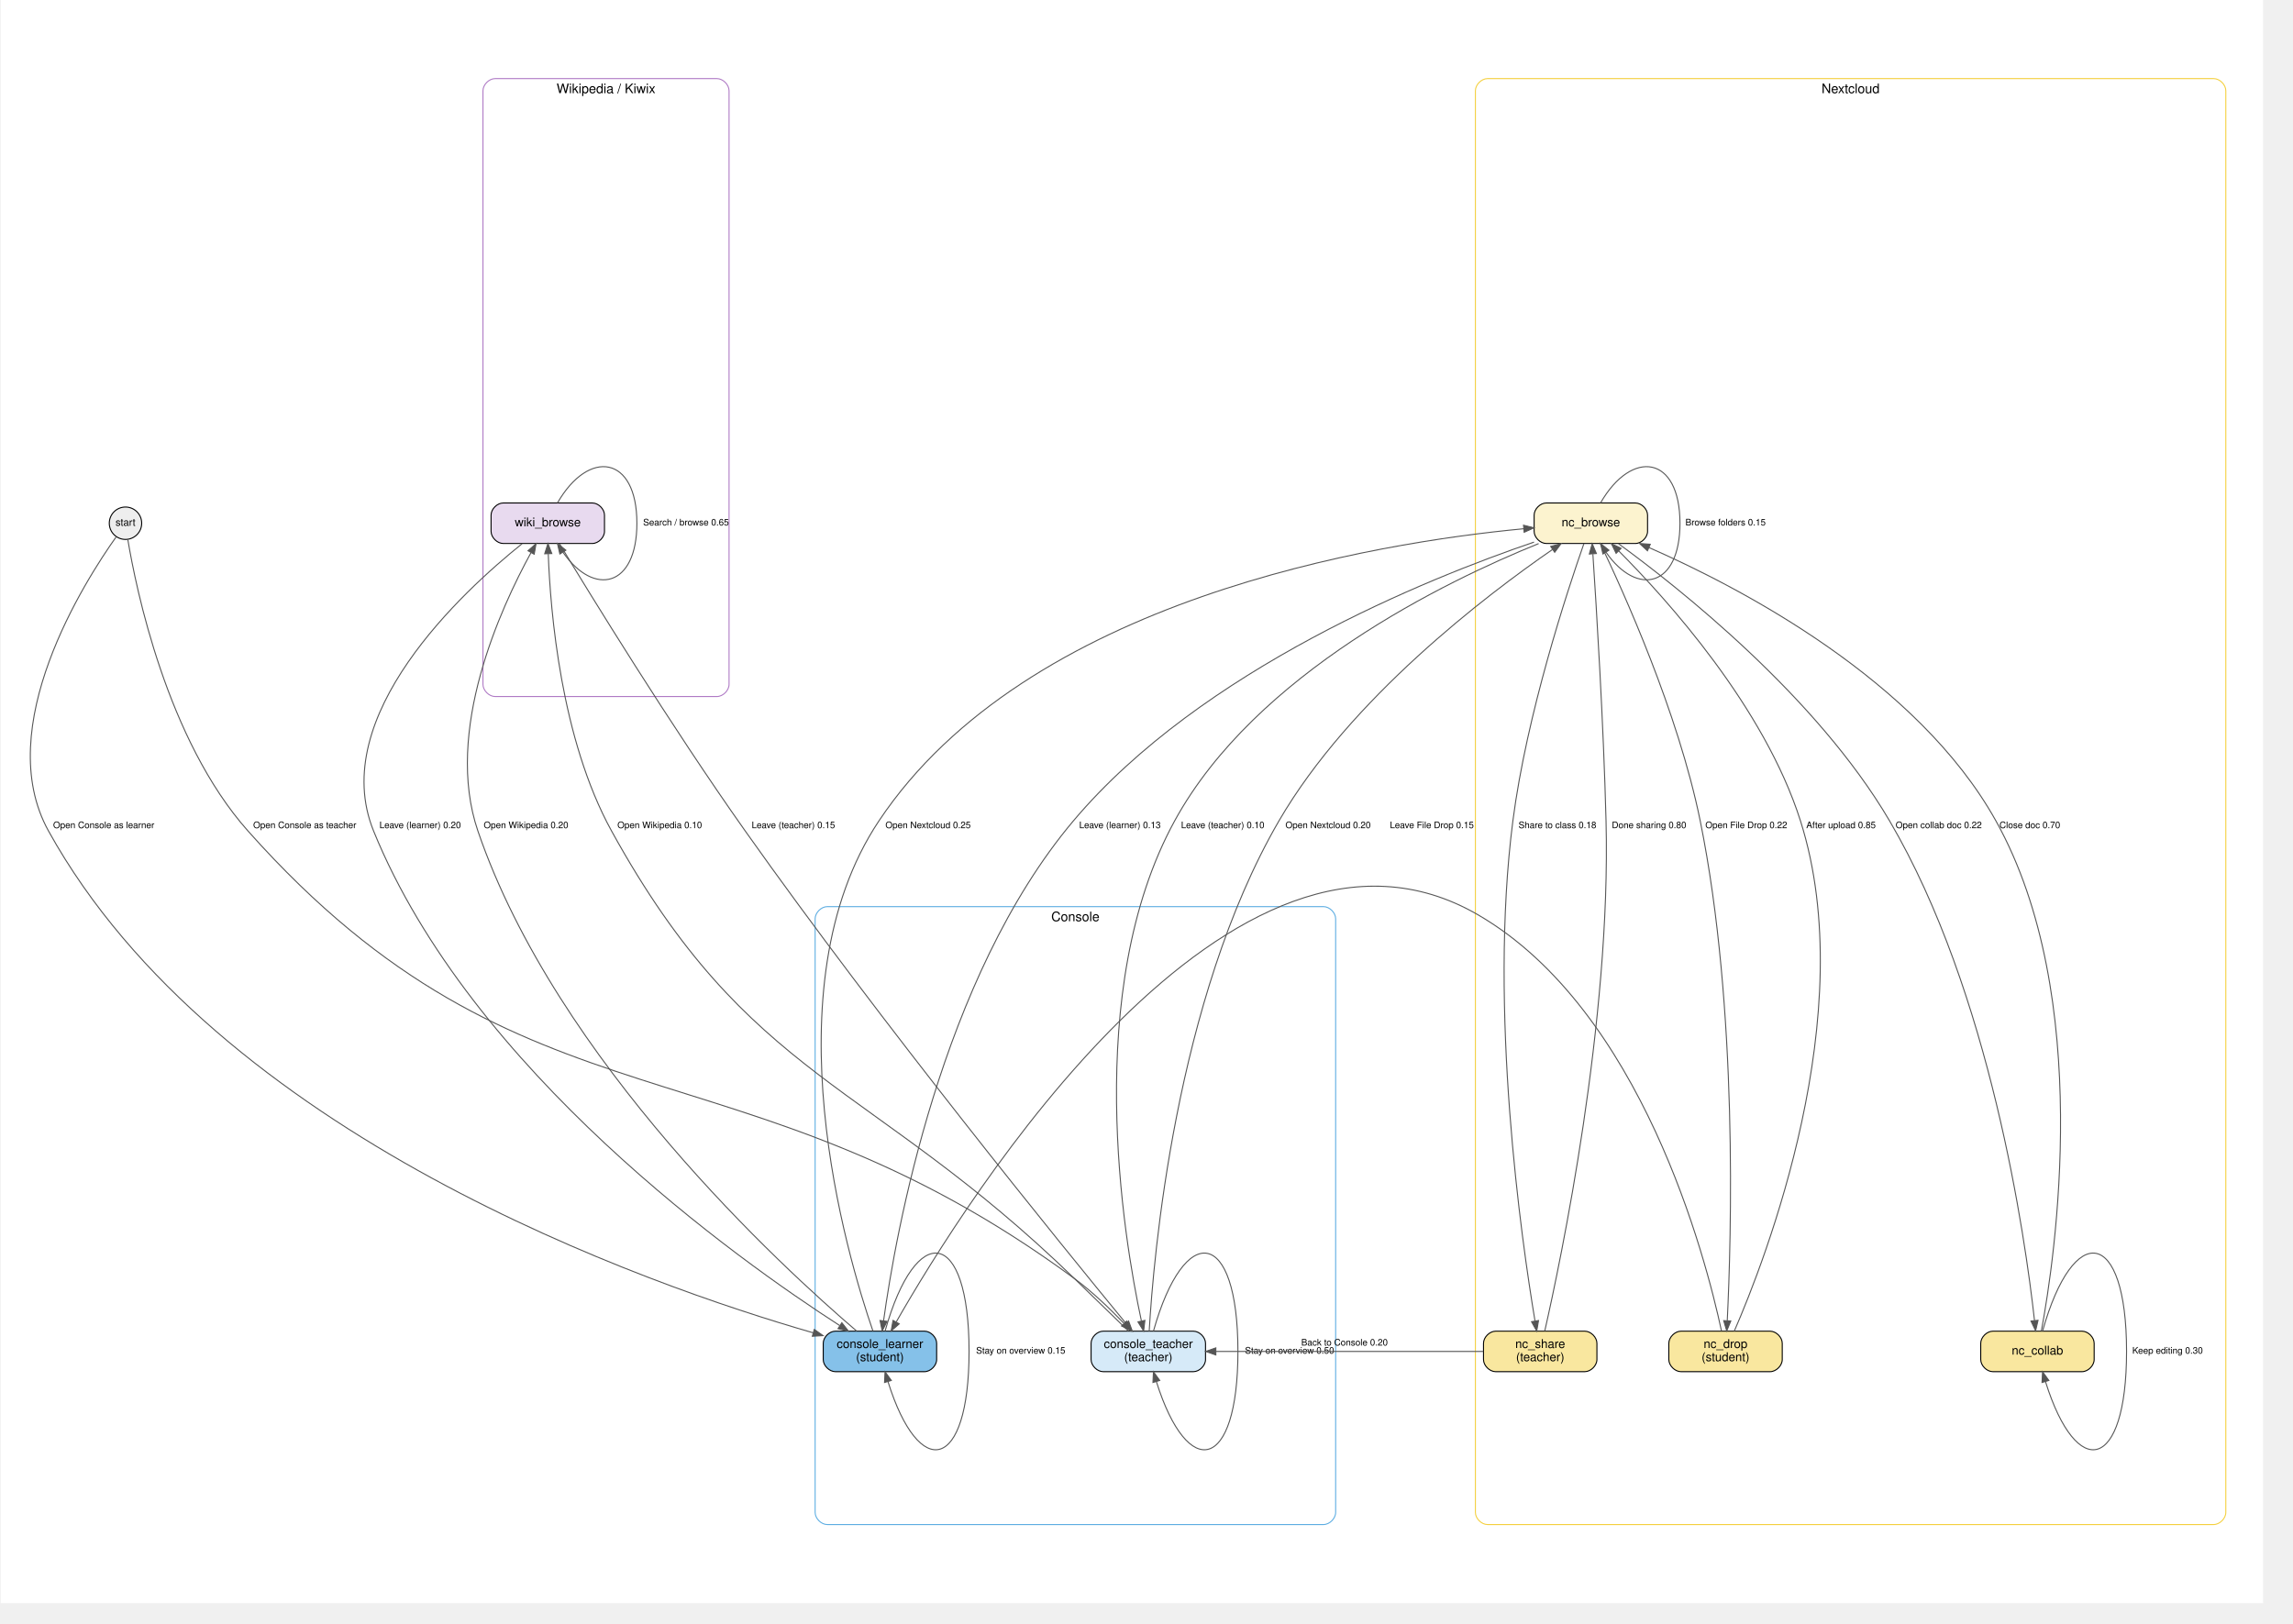
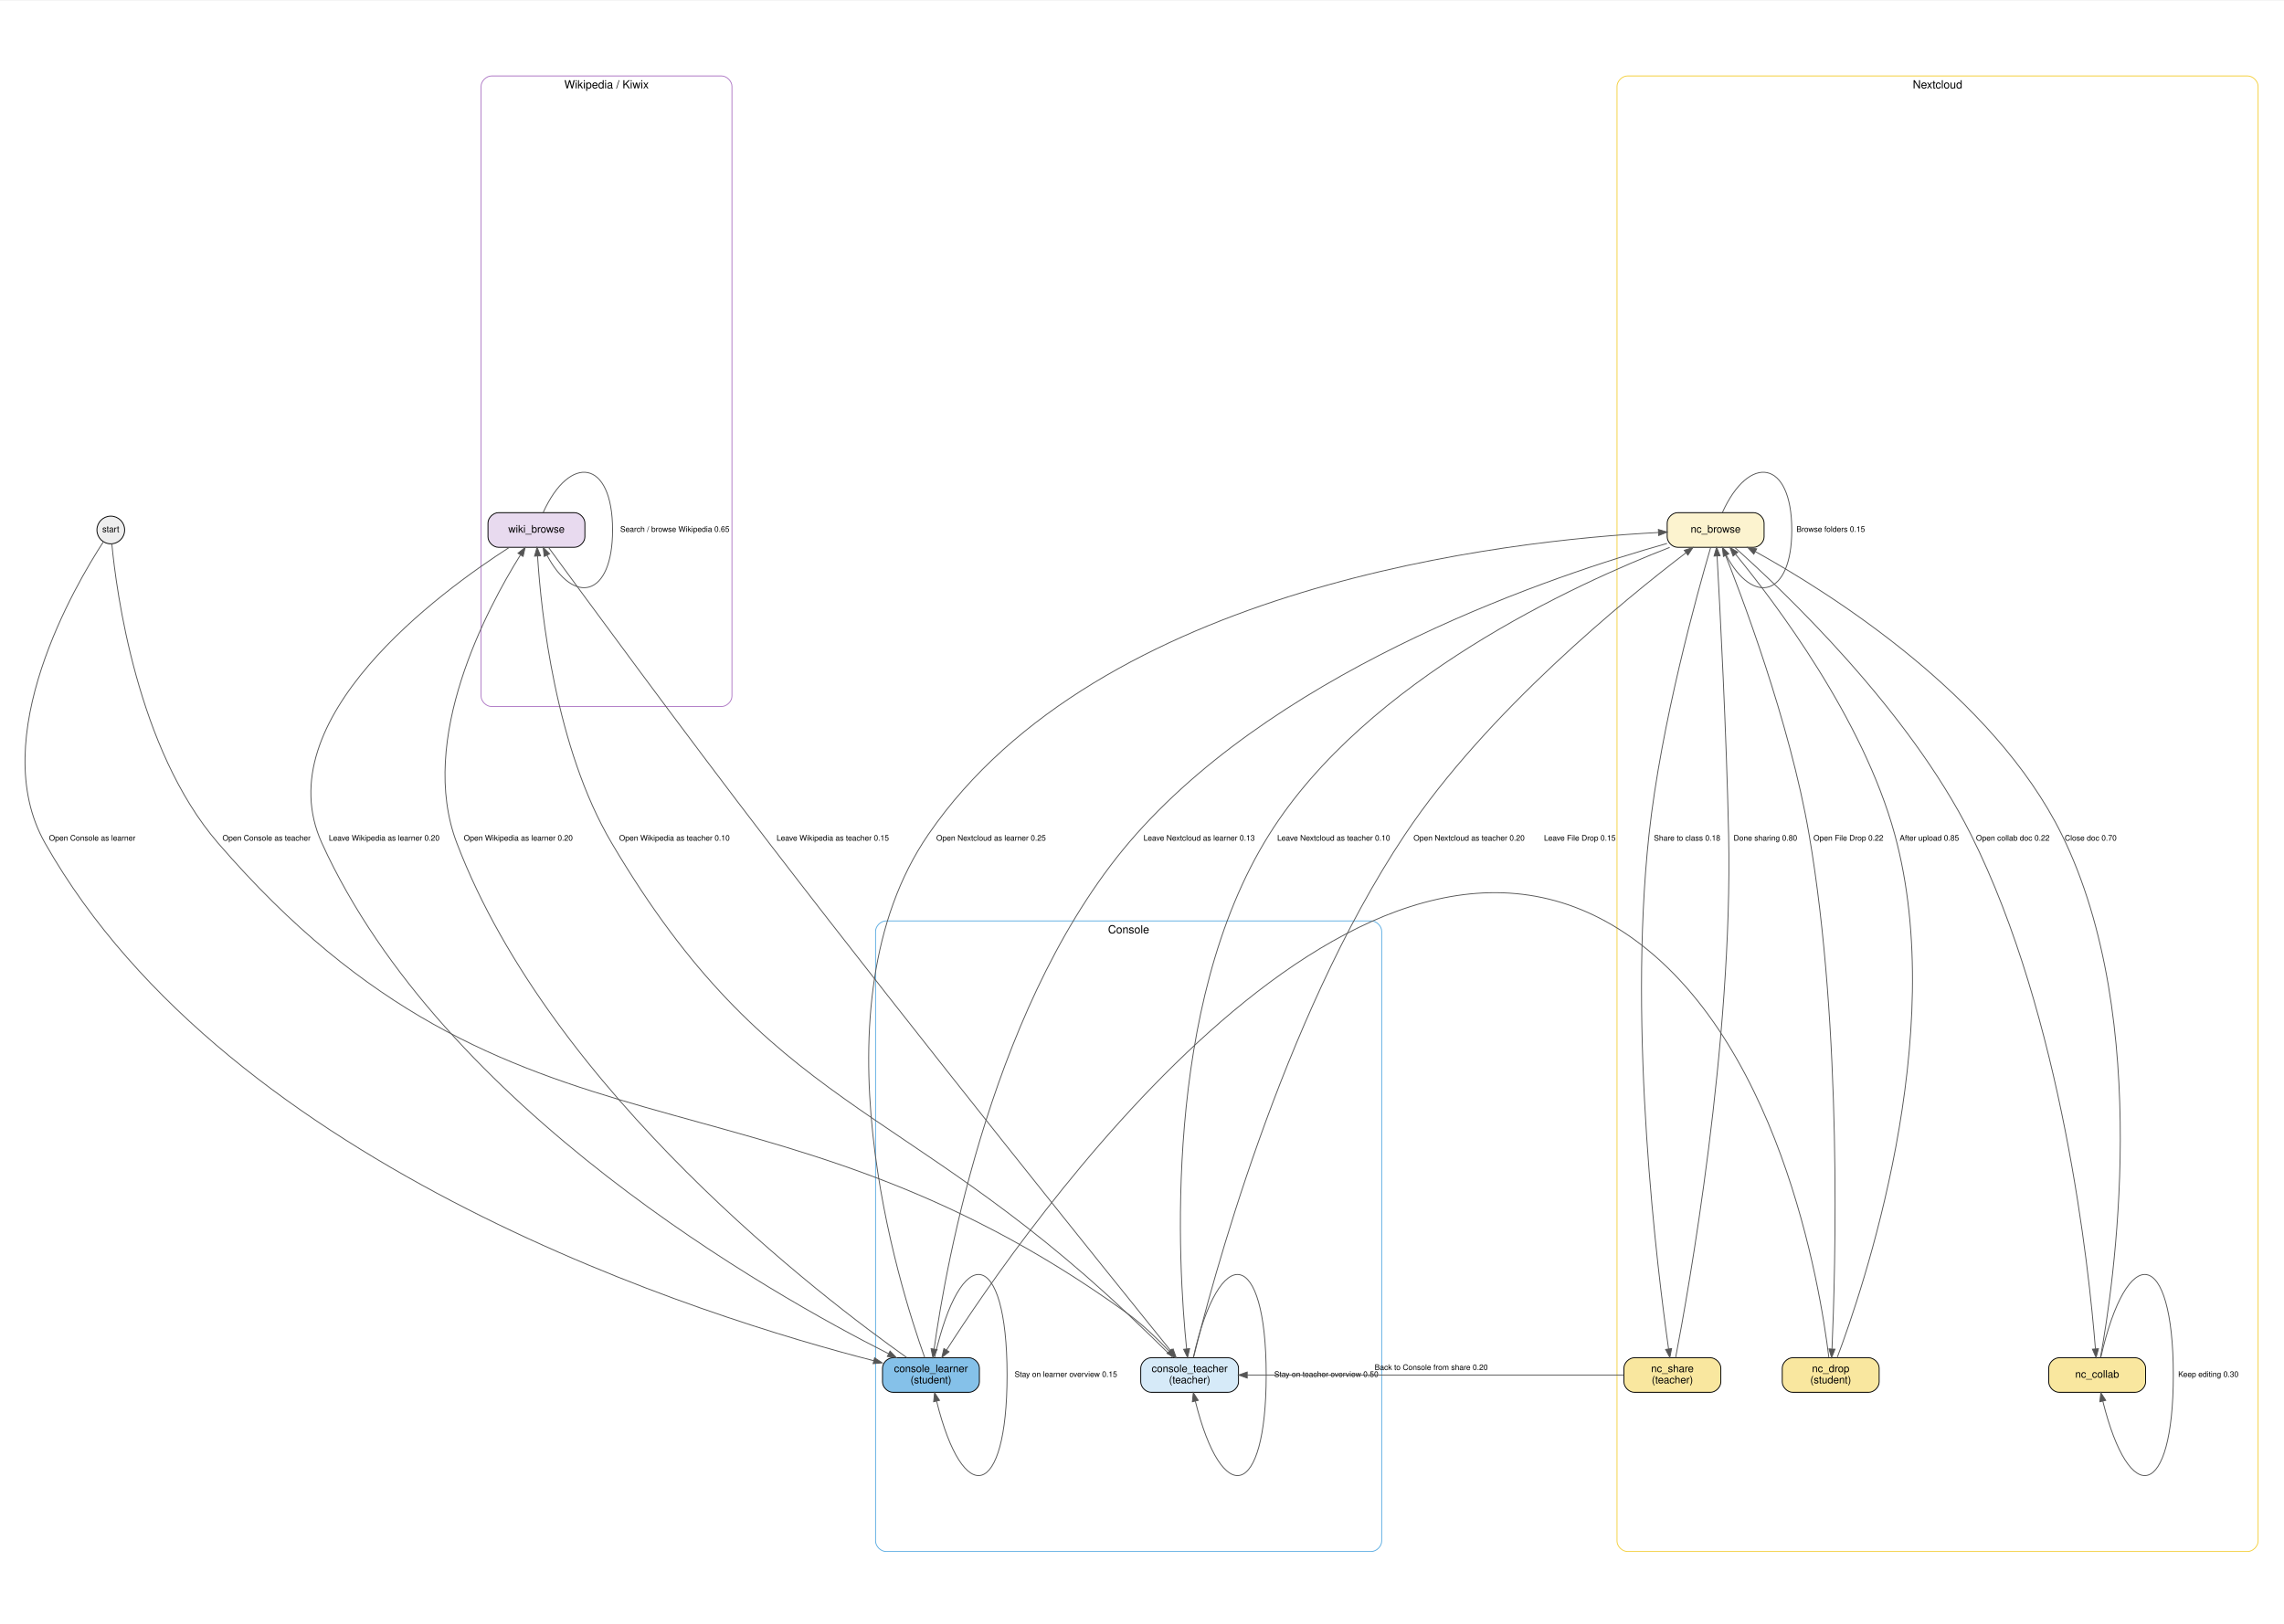
- <svg xmlns="http://www.w3.org/2000/svg" width="792pt" height="561pt" viewBox="0.00 0.00 792.00 561.35">
-   <g id="graph0" class="graph" transform="scale(0.35 0.35) rotate(0) translate(28.8 1554.62)">
-     <polygon fill="white" stroke="transparent" points="-28.8,28.8 -28.8,-1554.62 2205.21,-1554.62 2205.21,28.8 -28.8,28.8" />
+ <svg xmlns="http://www.w3.org/2000/svg" width="792pt" height="563pt" viewBox="0.00 0.00 792.00 562.58">
+   <g id="graph0" class="graph" transform="scale(0.3 0.3) rotate(0) translate(28.8 1851.35)">
+     <polygon fill="white" stroke="transparent" points="-28.8,28.8 -28.8,-1851.35 2618.05,-1851.35 2618.05,28.8 -28.8,28.8" />
    <g id="clust1" class="cluster">
-       <path fill="white" stroke="#5dade2" d="M787.41,-48.83C787.41,-48.83 1277.41,-48.83 1277.41,-48.83 1283.41,-48.83 1289.41,-54.83 1289.41,-60.83 1289.41,-60.83 1289.41,-647.15 1289.41,-647.15 1289.41,-653.15 1283.41,-659.15 1277.41,-659.15 1277.41,-659.15 787.41,-659.15 787.41,-659.15 781.41,-659.15 775.41,-653.15 775.41,-647.15 775.41,-647.15 775.41,-60.83 775.41,-60.83 775.41,-54.83 781.41,-48.83 787.41,-48.83" />
-       <text text-anchor="middle" x="1032.41" y="-644.75" font-family="Helvetica,sans-Serif" font-size="13.00">Console</text>
+       <path fill="white" stroke="#5dade2" d="M995.25,-58.32C995.25,-58.32 1556.25,-58.32 1556.25,-58.32 1562.25,-58.32 1568.25,-64.32 1568.25,-70.32 1568.25,-70.32 1568.25,-775.34 1568.25,-775.34 1568.25,-781.34 1562.25,-787.34 1556.25,-787.34 1556.25,-787.34 995.25,-787.34 995.25,-787.34 989.25,-787.34 983.25,-781.34 983.25,-775.34 983.25,-775.34 983.25,-70.32 983.25,-70.32 983.25,-64.32 989.25,-58.32 995.25,-58.32" />
+       <text text-anchor="middle" x="1275.75" y="-772.94" font-family="Helvetica,sans-Serif" font-size="13.00">Console</text>
    </g>
    <g id="clust2" class="cluster">
-       <path fill="white" stroke="#f4d03f" d="M1439.41,-48.83C1439.41,-48.83 2156.41,-48.83 2156.41,-48.83 2162.41,-48.83 2168.41,-54.83 2168.41,-60.83 2168.41,-60.83 2168.41,-1464.99 2168.41,-1464.99 2168.41,-1470.99 2162.41,-1476.99 2156.41,-1476.99 2156.41,-1476.99 1439.41,-1476.99 1439.41,-1476.99 1433.41,-1476.99 1427.41,-1470.99 1427.41,-1464.99 1427.41,-1464.99 1427.41,-60.83 1427.41,-60.83 1427.41,-54.83 1433.41,-48.83 1439.41,-48.83" />
-       <text text-anchor="middle" x="1797.91" y="-1462.59" font-family="Helvetica,sans-Serif" font-size="13.00">Nextcloud</text>
+       <path fill="white" stroke="#f4d03f" d="M1852.25,-58.32C1852.25,-58.32 2569.25,-58.32 2569.25,-58.32 2575.25,-58.32 2581.25,-64.32 2581.25,-70.32 2581.25,-70.32 2581.25,-1752.22 2581.25,-1752.22 2581.25,-1758.22 2575.25,-1764.22 2569.25,-1764.22 2569.25,-1764.22 1852.25,-1764.22 1852.25,-1764.22 1846.25,-1764.22 1840.25,-1758.22 1840.25,-1752.22 1840.25,-1752.22 1840.25,-70.32 1840.25,-70.32 1840.25,-64.32 1846.25,-58.32 1852.25,-58.32" />
+       <text text-anchor="middle" x="2210.75" y="-1749.82" font-family="Helvetica,sans-Serif" font-size="13.00">Nextcloud</text>
    </g>
    <g id="clust3" class="cluster">
-       <path fill="white" stroke="#af7ac5" d="M459.41,-866.66C459.41,-866.66 678.41,-866.66 678.41,-866.66 684.41,-866.66 690.41,-872.66 690.41,-878.66 690.41,-878.66 690.41,-1464.99 690.41,-1464.99 690.41,-1470.99 684.41,-1476.99 678.41,-1476.99 678.41,-1476.99 459.41,-1476.99 459.41,-1476.99 453.41,-1476.99 447.41,-1470.99 447.41,-1464.99 447.41,-1464.99 447.41,-878.66 447.41,-878.66 447.41,-872.66 453.41,-866.66 459.41,-866.66" />
-       <text text-anchor="middle" x="568.91" y="-1462.59" font-family="Helvetica,sans-Serif" font-size="13.00">Wikipedia / Kiwix</text>
+       <path fill="white" stroke="#af7ac5" d="M539.25,-1035.21C539.25,-1035.21 805.25,-1035.21 805.25,-1035.21 811.25,-1035.21 817.25,-1041.21 817.25,-1047.21 817.25,-1047.21 817.25,-1752.22 817.25,-1752.22 817.25,-1758.22 811.25,-1764.22 805.25,-1764.22 805.25,-1764.22 539.25,-1764.22 539.25,-1764.22 533.25,-1764.22 527.25,-1758.22 527.25,-1752.22 527.25,-1752.22 527.25,-1047.21 527.25,-1047.21 527.25,-1041.21 533.25,-1035.21 539.25,-1035.21" />
+       <text text-anchor="middle" x="672.25" y="-1749.82" font-family="Helvetica,sans-Serif" font-size="13.00">Wikipedia / Kiwix</text>
    </g>
    <g id="node1" class="node">
-       <ellipse fill="#eeeeee" stroke="black" cx="94.41" cy="-1037.83" rx="16" ry="16" />
-       <text text-anchor="middle" x="94.41" y="-1035.33" font-family="Helvetica,sans-Serif" font-size="10.00">start</text>
+       <ellipse fill="#eeeeee" stroke="black" cx="99.25" cy="-1239.32" rx="16" ry="16" />
+       <text text-anchor="middle" x="99.25" y="-1236.82" font-family="Helvetica,sans-Serif" font-size="10.00">start</text>
    </g>
    <g id="node2" class="node">
-       <path fill="#d6eaf8" stroke="black" d="M1148.91,-239.83C1148.91,-239.83 1059.91,-239.83 1059.91,-239.83 1053.91,-239.83 1047.91,-233.83 1047.91,-227.83 1047.91,-227.83 1047.91,-211.83 1047.91,-211.83 1047.91,-205.83 1053.91,-199.83 1059.91,-199.83 1059.91,-199.83 1148.91,-199.83 1148.91,-199.83 1154.91,-199.83 1160.91,-205.83 1160.91,-211.83 1160.91,-211.83 1160.91,-227.83 1160.91,-227.83 1160.91,-233.83 1154.91,-239.83 1148.91,-239.83" />
-       <text text-anchor="middle" x="1104.41" y="-223.23" font-family="Helvetica,sans-Serif" font-size="12.00">console_teacher</text>
-       <text text-anchor="middle" x="1104.41" y="-210.23" font-family="Helvetica,sans-Serif" font-size="12.00">(teacher)</text>
+       <path fill="#d6eaf8" stroke="black" d="M1390.75,-282.32C1390.75,-282.32 1301.75,-282.32 1301.75,-282.32 1295.75,-282.32 1289.75,-276.32 1289.75,-270.32 1289.75,-270.32 1289.75,-254.32 1289.75,-254.32 1289.75,-248.32 1295.75,-242.32 1301.75,-242.32 1301.75,-242.32 1390.75,-242.32 1390.75,-242.32 1396.75,-242.32 1402.75,-248.32 1402.75,-254.32 1402.75,-254.32 1402.75,-270.32 1402.75,-270.32 1402.75,-276.32 1396.75,-282.32 1390.75,-282.32" />
+       <text text-anchor="middle" x="1346.25" y="-265.72" font-family="Helvetica,sans-Serif" font-size="12.00">console_teacher</text>
+       <text text-anchor="middle" x="1346.25" y="-252.72" font-family="Helvetica,sans-Serif" font-size="12.00">(teacher)</text>
    </g>
    <g id="edge1" class="edge">
-       <path fill="none" stroke="#555555" d="M96.72,-1021.68C104.71,-973.87 135.21,-823.96 215.41,-733.83 489.59,-425.7 699.11,-536.14 1031.41,-291.83 1049.08,-278.84 1066.76,-261.77 1080.3,-247.62" />
-       <polygon fill="#555555" stroke="#555555" points="1083.07,-249.79 1087.37,-240.11 1077.97,-244.99 1083.07,-249.79" />
-       <text text-anchor="middle" x="271.41" y="-736.63" font-family="Helvetica,sans-Serif" font-size="9.00">Open Console as teacher</text>
+       <path fill="none" stroke="#555555" d="M100.46,-1223.32C105.52,-1169.87 129.27,-986.17 223.25,-877.32 566.58,-479.65 847,-641.46 1273.25,-334.32 1291.16,-321.42 1308.97,-304.21 1322.51,-289.96" />
+       <polygon fill="#555555" stroke="#555555" points="1325.3,-292.1 1329.57,-282.4 1320.18,-287.32 1325.3,-292.1" />
+       <text text-anchor="middle" x="279.25" y="-880.12" font-family="Helvetica,sans-Serif" font-size="9.00">Open Console as teacher</text>
    </g>
    <g id="node3" class="node">
-       <path fill="#85c1e9" stroke="black" d="M883.41,-239.83C883.41,-239.83 795.41,-239.83 795.41,-239.83 789.41,-239.83 783.41,-233.83 783.41,-227.83 783.41,-227.83 783.41,-211.83 783.41,-211.83 783.41,-205.83 789.41,-199.83 795.41,-199.83 795.41,-199.83 883.41,-199.83 883.41,-199.83 889.41,-199.83 895.41,-205.83 895.41,-211.83 895.41,-211.83 895.41,-227.83 895.41,-227.83 895.41,-233.83 889.41,-239.83 883.41,-239.83" />
-       <text text-anchor="middle" x="839.41" y="-223.23" font-family="Helvetica,sans-Serif" font-size="12.00">console_learner</text>
-       <text text-anchor="middle" x="839.41" y="-210.23" font-family="Helvetica,sans-Serif" font-size="12.00">(student)</text>
+       <path fill="#85c1e9" stroke="black" d="M1091.25,-282.32C1091.25,-282.32 1003.25,-282.32 1003.25,-282.32 997.25,-282.32 991.25,-276.32 991.25,-270.32 991.25,-270.32 991.25,-254.32 991.25,-254.32 991.25,-248.32 997.25,-242.32 1003.25,-242.32 1003.25,-242.32 1091.25,-242.32 1091.25,-242.32 1097.25,-242.32 1103.25,-248.32 1103.25,-254.32 1103.25,-254.32 1103.25,-270.32 1103.25,-270.32 1103.25,-276.32 1097.25,-282.32 1091.25,-282.32" />
+       <text text-anchor="middle" x="1047.25" y="-265.72" font-family="Helvetica,sans-Serif" font-size="12.00">console_learner</text>
+       <text text-anchor="middle" x="1047.25" y="-252.72" font-family="Helvetica,sans-Serif" font-size="12.00">(student)</text>
    </g>
    <g id="edge2" class="edge">
-       <path fill="none" stroke="#555555" d="M85.27,-1024.45C54.77,-981.55 -38.38,-836.28 18.41,-733.83 185.02,-433.26 609.23,-285.56 773.26,-238.28" />
-       <polygon fill="#555555" stroke="#555555" points="774.56,-241.55 783.22,-235.44 772.64,-234.82 774.56,-241.55" />
-       <text text-anchor="middle" x="72.91" y="-736.63" font-family="Helvetica,sans-Serif" font-size="9.00">Open Console as learner</text>
+       <path fill="none" stroke="#555555" d="M90.61,-1225.53C58.88,-1176.79 -45.88,-999.37 23.25,-877.32 237.89,-498.34 790.01,-327.85 981.04,-278.9" />
+       <polygon fill="#555555" stroke="#555555" points="982.11,-282.24 990.94,-276.39 980.39,-275.46 982.11,-282.24" />
+       <text text-anchor="middle" x="77.75" y="-880.12" font-family="Helvetica,sans-Serif" font-size="9.00">Open Console as learner</text>
    </g>
    <g id="edge5" class="edge">
-       <path fill="none" stroke="#555555" d="M1109.5,-239.91C1140.19,-348.94 1192.91,-342.24 1192.91,-219.83 1192.91,-101.23 1143.43,-91.24 1112.44,-189.86" />
-       <polygon fill="#555555" stroke="#555555" points="1109,-189.16 1109.5,-199.74 1115.71,-191.15 1109,-189.16" />
-       <text text-anchor="middle" x="1243.91" y="-217.63" font-family="Helvetica,sans-Serif" font-size="9.00">Stay on overview 0.50</text>
+       <path fill="none" stroke="#555555" d="M1350.49,-282.68C1381.04,-416.99 1434.75,-410.21 1434.75,-262.32 1434.75,-118.19 1383.73,-108.08 1352.86,-232" />
+       <polygon fill="#555555" stroke="#555555" points="1349.4,-231.42 1350.49,-241.96 1356.21,-233.04 1349.4,-231.42" />
+       <text text-anchor="middle" x="1504.25" y="-260.12" font-family="Helvetica,sans-Serif" font-size="9.00">Stay on teacher overview 0.50</text>
    </g>
    <g id="node4" class="node">
-       <path fill="#fcf3cf" stroke="black" d="M1585.41,-1057.83C1585.41,-1057.83 1497.41,-1057.83 1497.41,-1057.83 1491.41,-1057.83 1485.41,-1051.83 1485.41,-1045.83 1485.41,-1045.83 1485.41,-1029.83 1485.41,-1029.83 1485.41,-1023.83 1491.41,-1017.83 1497.41,-1017.83 1497.41,-1017.83 1585.41,-1017.83 1585.41,-1017.83 1591.41,-1017.83 1597.41,-1023.83 1597.41,-1029.83 1597.41,-1029.83 1597.41,-1045.83 1597.41,-1045.83 1597.41,-1051.83 1591.41,-1057.83 1585.41,-1057.83" />
-       <text text-anchor="middle" x="1541.41" y="-1034.73" font-family="Helvetica,sans-Serif" font-size="12.00">nc_browse</text>
+       <path fill="#fcf3cf" stroke="black" d="M1998.25,-1259.32C1998.25,-1259.32 1910.25,-1259.32 1910.25,-1259.32 1904.25,-1259.32 1898.25,-1253.32 1898.25,-1247.32 1898.25,-1247.32 1898.25,-1231.32 1898.25,-1231.32 1898.25,-1225.32 1904.25,-1219.32 1910.25,-1219.32 1910.25,-1219.32 1998.25,-1219.32 1998.25,-1219.32 2004.25,-1219.32 2010.25,-1225.32 2010.25,-1231.32 2010.25,-1231.32 2010.25,-1247.32 2010.25,-1247.32 2010.25,-1253.32 2004.25,-1259.32 1998.25,-1259.32" />
+       <text text-anchor="middle" x="1954.25" y="-1236.22" font-family="Helvetica,sans-Serif" font-size="12.00">nc_browse</text>
    </g>
    <g id="edge3" class="edge">
-       <path fill="none" stroke="#555555" d="M1105.3,-239.83C1109.38,-311.06 1130.8,-567.12 1233.41,-743.83 1303.46,-864.46 1437.98,-966.68 1503.57,-1011.92" />
-       <polygon fill="#555555" stroke="#555555" points="1501.75,-1014.91 1511.98,-1017.66 1505.7,-1009.13 1501.75,-1014.91" />
-       <text text-anchor="middle" x="1281.91" y="-736.63" font-family="Helvetica,sans-Serif" font-size="9.00">Open Nextcloud 0.20</text>
+       <path fill="none" stroke="#555555" d="M1350.78,-282.55C1370.2,-362.24 1451.9,-672.38 1595.25,-887.32 1690.05,-1029.48 1850.17,-1159.74 1919.98,-1212.97" />
+       <polygon fill="#555555" stroke="#555555" points="1917.96,-1215.82 1928.04,-1219.07 1922.18,-1210.24 1917.96,-1215.82" />
+       <text text-anchor="middle" x="1669.25" y="-880.12" font-family="Helvetica,sans-Serif" font-size="9.00">Open Nextcloud as teacher 0.20</text>
    </g>
    <g id="node8" class="node">
-       <path fill="#e8daef" stroke="black" d="M555.41,-1057.83C555.41,-1057.83 467.41,-1057.83 467.41,-1057.83 461.41,-1057.83 455.41,-1051.83 455.41,-1045.83 455.41,-1045.83 455.41,-1029.83 455.41,-1029.83 455.41,-1023.83 461.41,-1017.83 467.41,-1017.83 467.41,-1017.83 555.41,-1017.83 555.41,-1017.83 561.41,-1017.83 567.41,-1023.83 567.41,-1029.83 567.41,-1029.83 567.41,-1045.83 567.41,-1045.83 567.41,-1051.83 561.41,-1057.83 555.41,-1057.83" />
-       <text text-anchor="middle" x="511.41" y="-1034.73" font-family="Helvetica,sans-Serif" font-size="12.00">wiki_browse</text>
+       <path fill="#e8daef" stroke="black" d="M635.25,-1259.32C635.25,-1259.32 547.25,-1259.32 547.25,-1259.32 541.25,-1259.32 535.25,-1253.32 535.25,-1247.32 535.25,-1247.32 535.25,-1231.32 535.25,-1231.32 535.25,-1225.32 541.25,-1219.32 547.25,-1219.32 547.25,-1219.32 635.25,-1219.32 635.25,-1219.32 641.25,-1219.32 647.25,-1225.32 647.25,-1231.32 647.25,-1231.32 647.25,-1247.32 647.25,-1247.32 647.25,-1253.32 641.25,-1259.32 635.25,-1259.32" />
+       <text text-anchor="middle" x="591.25" y="-1236.22" font-family="Helvetica,sans-Serif" font-size="12.00">wiki_browse</text>
    </g>
    <g id="edge4" class="edge">
-       <path fill="none" stroke="#555555" d="M1084.6,-240.13C1069.92,-254.41 1049.43,-274.35 1031.41,-291.83 828.58,-488.55 710.76,-486.33 574.41,-733.83 524.34,-824.71 513.97,-950.91 511.89,-1007.42" />
-       <polygon fill="#555555" stroke="#555555" points="508.38,-1007.66 511.57,-1017.76 515.38,-1007.87 508.38,-1007.66" />
-       <text text-anchor="middle" x="621.91" y="-736.63" font-family="Helvetica,sans-Serif" font-size="9.00">Open Wikipedia 0.10</text>
+       <path fill="none" stroke="#555555" d="M1326.89,-282.48C1312.27,-296.86 1291.65,-316.98 1273.25,-334.32 1012.67,-579.83 860.4,-569.11 678.25,-877.32 612.98,-987.76 596.61,-1144.62 592.56,-1209.02" />
+       <polygon fill="#555555" stroke="#555555" points="589.05,-1209.05 591.97,-1219.24 596.04,-1209.45 589.05,-1209.05" />
+       <text text-anchor="middle" x="750.75" y="-880.12" font-family="Helvetica,sans-Serif" font-size="9.00">Open Wikipedia as teacher 0.10</text>
    </g>
    <g id="edge8" class="edge">
-       <path fill="none" stroke="#555555" d="M844.48,-239.91C874.99,-348.94 927.41,-342.24 927.41,-219.83 927.41,-101.23 878.21,-91.24 847.4,-189.86" />
-       <polygon fill="#555555" stroke="#555555" points="843.95,-189.16 844.48,-199.74 850.67,-191.15 843.95,-189.16" />
-       <text text-anchor="middle" x="978.41" y="-217.63" font-family="Helvetica,sans-Serif" font-size="9.00">Stay on overview 0.15</text>
+       <path fill="none" stroke="#555555" d="M1051.46,-282.68C1081.84,-416.99 1135.25,-410.21 1135.25,-262.32 1135.25,-118.19 1084.52,-108.08 1053.82,-232" />
+       <polygon fill="#555555" stroke="#555555" points="1050.36,-231.42 1051.46,-241.96 1057.17,-233.03 1050.36,-231.42" />
+       <text text-anchor="middle" x="1203.25" y="-260.12" font-family="Helvetica,sans-Serif" font-size="9.00">Stay on learner overview 0.15</text>
    </g>
    <g id="edge6" class="edge">
-       <path fill="none" stroke="#555555" d="M832.45,-240.07C807.26,-313.25 728.12,-578.37 838.41,-743.83 984.7,-963.28 1329.8,-1018.63 1475.1,-1032.38" />
-       <polygon fill="#555555" stroke="#555555" points="1474.93,-1035.88 1485.21,-1033.3 1475.57,-1028.9 1474.93,-1035.88" />
-       <text text-anchor="middle" x="886.91" y="-736.63" font-family="Helvetica,sans-Serif" font-size="9.00">Open Nextcloud 0.25</text>
+       <path fill="none" stroke="#555555" d="M1040.1,-282.37C1010.82,-363.93 907.88,-688.56 1044.25,-887.32 1242.32,-1176.01 1714.03,-1227.34 1888.17,-1236.4" />
+       <polygon fill="#555555" stroke="#555555" points="1888.06,-1239.9 1898.22,-1236.89 1888.41,-1232.91 1888.06,-1239.9" />
+       <text text-anchor="middle" x="1116.75" y="-880.12" font-family="Helvetica,sans-Serif" font-size="9.00">Open Nextcloud as learner 0.25</text>
    </g>
    <g id="edge7" class="edge">
-       <path fill="none" stroke="#555555" d="M816.4,-239.95C743.83,-301.96 520.08,-506.57 442.41,-733.83 408.76,-832.31 465.01,-954.43 494.78,-1008.64" />
-       <polygon fill="#555555" stroke="#555555" points="491.89,-1010.64 499.83,-1017.65 497.99,-1007.21 491.89,-1010.64" />
-       <text text-anchor="middle" x="489.91" y="-736.63" font-family="Helvetica,sans-Serif" font-size="9.00">Open Wikipedia 0.20</text>
+       <path fill="none" stroke="#555555" d="M1019.35,-282.49C923.74,-350.09 609.22,-588.96 499.25,-877.32 453.43,-997.46 534.25,-1148.7 572.66,-1210.3" />
+       <polygon fill="#555555" stroke="#555555" points="569.9,-1212.49 578.21,-1219.06 575.81,-1208.74 569.9,-1212.49" />
+       <text text-anchor="middle" x="570.25" y="-880.12" font-family="Helvetica,sans-Serif" font-size="9.00">Open Wikipedia as learner 0.20</text>
    </g>
    <g id="edge14" class="edge">
-       <path fill="none" stroke="#555555" d="M1489.84,-1017.72C1398.51,-980.78 1210.43,-890.09 1130.41,-743.83 1039.08,-576.88 1079.73,-333.27 1097.58,-249.99" />
-       <polygon fill="#555555" stroke="#555555" points="1101.05,-250.51 1099.79,-239.99 1094.22,-249 1101.05,-250.51" />
-       <text text-anchor="middle" x="1177.91" y="-736.63" font-family="Helvetica,sans-Serif" font-size="9.00">Leave (teacher) 0.10</text>
+       <path fill="none" stroke="#555555" d="M1901.09,-1219.17C1793.59,-1177.41 1551.03,-1067.25 1438.25,-887.32 1313.92,-688.99 1333.08,-386.8 1342.78,-292.48" />
+       <polygon fill="#555555" stroke="#555555" points="1346.26,-292.84 1343.85,-282.52 1339.3,-292.09 1346.26,-292.84" />
+       <text text-anchor="middle" x="1512.75" y="-880.12" font-family="Helvetica,sans-Serif" font-size="9.00">Leave Nextcloud as teacher 0.10</text>
    </g>
    <g id="edge13" class="edge">
-       <path fill="none" stroke="#555555" d="M1485.29,-1019.2C1381.11,-983.72 1156.93,-893.98 1030.41,-743.83 899.46,-588.4 854.77,-335.49 842.99,-250.07" />
-       <polygon fill="#555555" stroke="#555555" points="846.44,-249.5 841.65,-240.05 839.5,-250.42 846.44,-249.5" />
-       <text text-anchor="middle" x="1076.41" y="-736.63" font-family="Helvetica,sans-Serif" font-size="9.00">Leave (learner) 0.13</text>
+       <path fill="none" stroke="#555555" d="M1898.06,-1223.76C1770.98,-1188.03 1458.96,-1084.29 1284.25,-887.32 1119.31,-701.38 1064.39,-388.99 1050.91,-292.56" />
+       <polygon fill="#555555" stroke="#555555" points="1054.34,-291.83 1049.53,-282.39 1047.41,-292.77 1054.34,-291.83" />
+       <text text-anchor="middle" x="1357.25" y="-880.12" font-family="Helvetica,sans-Serif" font-size="9.00">Leave Nextcloud as learner 0.13</text>
    </g>
    <g id="edge12" class="edge">
-       <path fill="none" stroke="#555555" d="M1550.97,-1057.87C1581.85,-1111.59 1629.41,-1104.91 1629.41,-1037.83 1629.41,-974.55 1587.09,-965.02 1556.36,-1009.23" />
-       <polygon fill="#555555" stroke="#555555" points="1553.35,-1007.46 1550.97,-1017.78 1559.26,-1011.19 1553.35,-1007.46" />
-       <text text-anchor="middle" x="1674.41" y="-1035.63" font-family="Helvetica,sans-Serif" font-size="9.00">Browse folders 0.15</text>
+       <path fill="none" stroke="#555555" d="M1962.01,-1259.43C1992.81,-1327.72 2042.25,-1321.02 2042.25,-1239.32 2042.25,-1161.45 1997.34,-1151.71 1966.46,-1210.11" />
+       <polygon fill="#555555" stroke="#555555" points="1963.25,-1208.69 1962.01,-1219.22 1969.54,-1211.76 1963.25,-1208.69" />
+       <text text-anchor="middle" x="2087.25" y="-1237.12" font-family="Helvetica,sans-Serif" font-size="9.00">Browse folders 0.15</text>
    </g>
    <g id="node5" class="node">
-       <path fill="#f9e79f" stroke="black" d="M1535.41,-239.83C1535.41,-239.83 1447.41,-239.83 1447.41,-239.83 1441.41,-239.83 1435.41,-233.83 1435.41,-227.83 1435.41,-227.83 1435.41,-211.83 1435.41,-211.83 1435.41,-205.83 1441.41,-199.83 1447.41,-199.83 1447.41,-199.83 1535.41,-199.83 1535.41,-199.83 1541.41,-199.83 1547.41,-205.83 1547.41,-211.83 1547.41,-211.83 1547.41,-227.83 1547.41,-227.83 1547.41,-233.83 1541.41,-239.83 1535.41,-239.83" />
-       <text text-anchor="middle" x="1491.41" y="-223.23" font-family="Helvetica,sans-Serif" font-size="12.00">nc_share</text>
-       <text text-anchor="middle" x="1491.41" y="-210.23" font-family="Helvetica,sans-Serif" font-size="12.00">(teacher)</text>
+       <path fill="#f9e79f" stroke="black" d="M1948.25,-282.32C1948.25,-282.32 1860.25,-282.32 1860.25,-282.32 1854.25,-282.32 1848.25,-276.32 1848.25,-270.32 1848.25,-270.32 1848.25,-254.32 1848.25,-254.32 1848.25,-248.32 1854.25,-242.32 1860.25,-242.32 1860.25,-242.32 1948.25,-242.32 1948.25,-242.32 1954.25,-242.32 1960.25,-248.32 1960.25,-254.32 1960.25,-254.32 1960.25,-270.32 1960.25,-270.32 1960.25,-276.32 1954.25,-282.32 1948.25,-282.32" />
+       <text text-anchor="middle" x="1904.25" y="-265.72" font-family="Helvetica,sans-Serif" font-size="12.00">nc_share</text>
+       <text text-anchor="middle" x="1904.25" y="-252.72" font-family="Helvetica,sans-Serif" font-size="12.00">(teacher)</text>
    </g>
    <g id="edge9" class="edge">
-       <path fill="none" stroke="#555555" d="M1534.52,-1017.62C1518.3,-971.31 1478.06,-849.45 1464.41,-743.83 1440.27,-556.95 1472.91,-329.87 1486.22,-250.17" />
-       <polygon fill="#555555" stroke="#555555" points="1489.74,-250.36 1487.96,-239.92 1482.84,-249.19 1489.74,-250.36" />
-       <text text-anchor="middle" x="1508.41" y="-736.63" font-family="Helvetica,sans-Serif" font-size="9.00">Share to class 0.18</text>
+       <path fill="none" stroke="#555555" d="M1948.51,-1219.16C1933.12,-1166.69 1891.2,-1016.02 1877.25,-887.32 1852.52,-659.16 1887.13,-381.75 1899.87,-292.48" />
+       <polygon fill="#555555" stroke="#555555" points="1903.34,-292.94 1901.31,-282.54 1896.41,-291.93 1903.34,-292.94" />
+       <text text-anchor="middle" x="1921.25" y="-880.12" font-family="Helvetica,sans-Serif" font-size="9.00">Share to class 0.18</text>
    </g>
    <g id="node6" class="node">
-       <path fill="#f9e79f" stroke="black" d="M1718.41,-239.83C1718.41,-239.83 1630.41,-239.83 1630.41,-239.83 1624.41,-239.83 1618.41,-233.83 1618.41,-227.83 1618.41,-227.83 1618.41,-211.83 1618.41,-211.83 1618.41,-205.83 1624.41,-199.83 1630.41,-199.83 1630.41,-199.83 1718.41,-199.83 1718.41,-199.83 1724.41,-199.83 1730.41,-205.83 1730.41,-211.83 1730.41,-211.83 1730.41,-227.83 1730.41,-227.83 1730.41,-233.83 1724.41,-239.83 1718.41,-239.83" />
-       <text text-anchor="middle" x="1674.41" y="-223.23" font-family="Helvetica,sans-Serif" font-size="12.00">nc_drop</text>
-       <text text-anchor="middle" x="1674.41" y="-210.23" font-family="Helvetica,sans-Serif" font-size="12.00">(student)</text>
+       <path fill="#f9e79f" stroke="black" d="M2131.25,-282.32C2131.25,-282.32 2043.25,-282.32 2043.25,-282.32 2037.25,-282.32 2031.25,-276.32 2031.25,-270.32 2031.25,-270.32 2031.25,-254.32 2031.25,-254.32 2031.25,-248.32 2037.25,-242.32 2043.25,-242.32 2043.25,-242.32 2131.25,-242.32 2131.25,-242.32 2137.25,-242.32 2143.25,-248.32 2143.25,-254.32 2143.25,-254.32 2143.25,-270.32 2143.25,-270.32 2143.25,-276.32 2137.25,-282.32 2131.25,-282.32" />
+       <text text-anchor="middle" x="2087.25" y="-265.72" font-family="Helvetica,sans-Serif" font-size="12.00">nc_drop</text>
+       <text text-anchor="middle" x="2087.25" y="-252.72" font-family="Helvetica,sans-Serif" font-size="12.00">(student)</text>
    </g>
    <g id="edge10" class="edge">
-       <path fill="none" stroke="#555555" d="M1550.89,-1017.54C1572.97,-971.53 1627.61,-851.14 1649.41,-743.83 1686.93,-559.2 1680.09,-330.73 1676.12,-250.41" />
-       <polygon fill="#555555" stroke="#555555" points="1679.6,-249.89 1675.58,-240.08 1672.61,-250.25 1679.6,-249.89" />
-       <text text-anchor="middle" x="1694.91" y="-736.63" font-family="Helvetica,sans-Serif" font-size="9.00">Open File Drop 0.22</text>
+       <path fill="none" stroke="#555555" d="M1962.16,-1218.96C1983.12,-1166.61 2040.01,-1017.41 2062.25,-887.32 2100.91,-661.11 2092.73,-382.37 2088.74,-292.62" />
+       <polygon fill="#555555" stroke="#555555" points="2092.22,-292.22 2088.26,-282.4 2085.23,-292.55 2092.22,-292.22" />
+       <text text-anchor="middle" x="2107.75" y="-880.12" font-family="Helvetica,sans-Serif" font-size="9.00">Open File Drop 0.22</text>
    </g>
    <g id="node7" class="node">
-       <path fill="#f9e79f" stroke="black" d="M2026.41,-239.83C2026.41,-239.83 1938.41,-239.83 1938.41,-239.83 1932.41,-239.83 1926.41,-233.83 1926.41,-227.83 1926.41,-227.83 1926.41,-211.83 1926.41,-211.83 1926.41,-205.83 1932.41,-199.83 1938.41,-199.83 1938.41,-199.83 2026.41,-199.83 2026.41,-199.83 2032.41,-199.83 2038.41,-205.83 2038.41,-211.83 2038.41,-211.83 2038.41,-227.83 2038.41,-227.83 2038.41,-233.83 2032.41,-239.83 2026.41,-239.83" />
-       <text text-anchor="middle" x="1982.41" y="-216.73" font-family="Helvetica,sans-Serif" font-size="12.00">nc_collab</text>
+       <path fill="#f9e79f" stroke="black" d="M2439.25,-282.32C2439.25,-282.32 2351.25,-282.32 2351.25,-282.32 2345.25,-282.32 2339.25,-276.32 2339.25,-270.32 2339.25,-270.32 2339.25,-254.32 2339.25,-254.32 2339.25,-248.32 2345.25,-242.32 2351.25,-242.32 2351.25,-242.32 2439.25,-242.32 2439.25,-242.32 2445.25,-242.32 2451.25,-248.32 2451.25,-254.32 2451.25,-254.32 2451.25,-270.32 2451.25,-270.32 2451.25,-276.32 2445.25,-282.32 2439.25,-282.32" />
+       <text text-anchor="middle" x="2395.25" y="-259.22" font-family="Helvetica,sans-Serif" font-size="12.00">nc_collab</text>
    </g>
    <g id="edge11" class="edge">
-       <path fill="none" stroke="#555555" d="M1568.84,-1017.51C1627.17,-974.96 1764.1,-867.11 1836.41,-743.83 1936.03,-574.01 1970.28,-333.19 1979.52,-250.24" />
-       <polygon fill="#555555" stroke="#555555" points="1983,-250.58 1980.59,-240.26 1976.04,-249.83 1983,-250.58" />
-       <text text-anchor="middle" x="1884.91" y="-736.63" font-family="Helvetica,sans-Serif" font-size="9.00">Open collab doc 0.22</text>
+       <path fill="none" stroke="#555555" d="M1976.41,-1219.09C2031.67,-1169.86 2176.34,-1032.87 2249.25,-887.32 2355.3,-675.61 2385.92,-384.64 2393.24,-292.52" />
+       <polygon fill="#555555" stroke="#555555" points="2396.73,-292.76 2394,-282.53 2389.75,-292.23 2396.73,-292.76" />
+       <text text-anchor="middle" x="2297.75" y="-880.12" font-family="Helvetica,sans-Serif" font-size="9.00">Open collab doc 0.22</text>
    </g>
    <g id="edge16" class="edge">
-       <path fill="none" stroke="#555555" d="M1435.2,-219.83C1365.25,-219.83 1245.92,-219.83 1171.32,-219.83" />
-       <polygon fill="#555555" stroke="#555555" points="1171.1,-216.33 1161.1,-219.83 1171.1,-223.33 1171.1,-216.33" />
-       <text text-anchor="middle" x="1298.16" y="-225.63" font-family="Helvetica,sans-Serif" font-size="9.00">Back to Console 0.20</text>
+       <path fill="none" stroke="#555555" d="M1847.94,-262.32C1744.29,-262.32 1523.79,-262.32 1412.88,-262.32" />
+       <polygon fill="#555555" stroke="#555555" points="1412.82,-258.82 1402.82,-262.32 1412.82,-265.82 1412.82,-258.82" />
+       <text text-anchor="middle" x="1625.5" y="-268.12" font-family="Helvetica,sans-Serif" font-size="9.00">Back to Console from share 0.20</text>
    </g>
    <g id="edge15" class="edge">
-       <path fill="none" stroke="#555555" d="M1495.94,-240.19C1511.49,-308.66 1561.48,-545.8 1556.41,-743.83 1553.95,-840.33 1546.91,-954.53 1543.42,-1007.33" />
-       <polygon fill="#555555" stroke="#555555" points="1539.91,-1007.43 1542.74,-1017.64 1546.89,-1007.9 1539.91,-1007.43" />
-       <text text-anchor="middle" x="1598.91" y="-736.63" font-family="Helvetica,sans-Serif" font-size="9.00">Done sharing 0.80</text>
+       <path fill="none" stroke="#555555" d="M1908,-282.4C1922.56,-358.45 1974.37,-647.48 1969.25,-887.32 1966.7,-1006.73 1959.27,-1148.82 1955.92,-1209.04" />
+       <polygon fill="#555555" stroke="#555555" points="1952.41,-1209.13 1955.35,-1219.31 1959.4,-1209.52 1952.41,-1209.13" />
+       <text text-anchor="middle" x="2011.75" y="-880.12" font-family="Helvetica,sans-Serif" font-size="9.00">Done sharing 0.80</text>
    </g>
    <g id="edge18" class="edge">
-       <path fill="none" stroke="#555555" d="M1670.37,-240.24C1654.85,-312.51 1591.61,-556.85 1430.41,-650.83 1187.41,-792.5 922.47,-366.35 855.48,-248.92" />
-       <polygon fill="#555555" stroke="#555555" points="858.45,-247.05 850.48,-240.07 852.35,-250.5 858.45,-247.05" />
-       <text text-anchor="middle" x="1384.41" y="-736.63" font-family="Helvetica,sans-Serif" font-size="9.00">Leave File Drop 0.15</text>
+       <path fill="none" stroke="#555555" d="M2085.11,-282.56C2075.4,-362.9 2027.6,-660.67 1843.25,-777.32 1529.85,-975.63 1151.48,-425.88 1065.3,-291.28" />
+       <polygon fill="#555555" stroke="#555555" points="1068.14,-289.23 1059.82,-282.67 1062.24,-292.99 1068.14,-289.23" />
+       <text text-anchor="middle" x="1797.25" y="-880.12" font-family="Helvetica,sans-Serif" font-size="9.00">Leave File Drop 0.15</text>
    </g>
    <g id="edge17" class="edge">
-       <path fill="none" stroke="#555555" d="M1683.03,-239.86C1713.16,-309.13 1808.79,-553.73 1748.41,-743.83 1712.71,-856.24 1616.56,-962.67 1568.93,-1010.46" />
-       <polygon fill="#555555" stroke="#555555" points="1566.35,-1008.09 1561.72,-1017.62 1571.28,-1013.05 1566.35,-1008.09" />
-       <text text-anchor="middle" x="1788.41" y="-736.63" font-family="Helvetica,sans-Serif" font-size="9.00">After upload 0.85</text>
+       <path fill="none" stroke="#555555" d="M2094.68,-282.34C2123.68,-359.35 2224.65,-655 2161.25,-887.32 2124.84,-1020.73 2023.35,-1155.04 1977.39,-1211.1" />
+       <polygon fill="#555555" stroke="#555555" points="1974.44,-1209.17 1970.77,-1219.11 1979.84,-1213.63 1974.44,-1209.17" />
+       <text text-anchor="middle" x="2201.25" y="-880.12" font-family="Helvetica,sans-Serif" font-size="9.00">After upload 0.85</text>
    </g>
    <g id="edge19" class="edge">
-       <path fill="none" stroke="#555555" d="M1986.27,-240.02C1999.66,-311.9 2038.29,-569.99 1941.41,-743.83 1863.91,-882.9 1689.61,-973.96 1598.83,-1013.79" />
-       <polygon fill="#555555" stroke="#555555" points="1597.3,-1010.64 1589.51,-1017.82 1600.08,-1017.06 1597.3,-1010.64" />
-       <text text-anchor="middle" x="1974.91" y="-736.63" font-family="Helvetica,sans-Serif" font-size="9.00">Close doc 0.70</text>
+       <path fill="none" stroke="#555555" d="M2399.01,-282.51C2413.6,-362.04 2460.59,-671.64 2354.25,-887.32 2275.23,-1047.59 2087.3,-1166.03 2000.12,-1214.37" />
+       <polygon fill="#555555" stroke="#555555" points="1998.34,-1211.36 1991.25,-1219.24 2001.71,-1217.5 1998.34,-1211.36" />
+       <text text-anchor="middle" x="2387.75" y="-880.12" font-family="Helvetica,sans-Serif" font-size="9.00">Close doc 0.70</text>
    </g>
    <g id="edge20" class="edge">
-       <path fill="none" stroke="#555555" d="M1987.48,-239.91C2017.99,-348.94 2070.41,-342.24 2070.41,-219.83 2070.41,-101.23 2021.21,-91.24 1990.4,-189.86" />
-       <polygon fill="#555555" stroke="#555555" points="1986.95,-189.16 1987.48,-199.74 1993.67,-191.15 1986.95,-189.16" />
-       <text text-anchor="middle" x="2110.91" y="-217.63" font-family="Helvetica,sans-Serif" font-size="9.00">Keep editing 0.30</text>
+       <path fill="none" stroke="#555555" d="M2399.46,-282.68C2429.84,-416.99 2483.25,-410.21 2483.25,-262.32 2483.25,-118.19 2432.52,-108.08 2401.82,-232" />
+       <polygon fill="#555555" stroke="#555555" points="2398.36,-231.42 2399.46,-241.96 2405.17,-233.03 2398.36,-231.42" />
+       <text text-anchor="middle" x="2523.75" y="-260.12" font-family="Helvetica,sans-Serif" font-size="9.00">Keep editing 0.30</text>
    </g>
    <g id="edge23" class="edge">
-       <path fill="none" stroke="#555555" d="M522.94,-1017.65C552.25,-969.19 632.52,-838.25 706.41,-733.83 841.84,-542.45 1019.92,-323.43 1081.95,-248" />
-       <polygon fill="#555555" stroke="#555555" points="1084.95,-249.87 1088.6,-239.93 1079.54,-245.42 1084.95,-249.87" />
-       <text text-anchor="middle" x="753.91" y="-736.63" font-family="Helvetica,sans-Serif" font-size="9.00">Leave (teacher) 0.15</text>
+       <path fill="none" stroke="#555555" d="M605.34,-1219C644.97,-1164.75 760.98,-1006.56 860.25,-877.32 1036.36,-648.03 1255.27,-375.97 1324.33,-290.43" />
+       <polygon fill="#555555" stroke="#555555" points="1327.16,-292.5 1330.72,-282.52 1321.71,-288.1 1327.16,-292.5" />
+       <text text-anchor="middle" x="933.75" y="-880.12" font-family="Helvetica,sans-Serif" font-size="9.00">Leave Wikipedia as teacher 0.15</text>
    </g>
    <g id="edge22" class="edge">
-       <path fill="none" stroke="#555555" d="M485.97,-1017.52C427.75,-970.84 293.27,-847.29 339.41,-733.83 435.61,-497.31 699.09,-310.21 799.67,-245.39" />
-       <polygon fill="#555555" stroke="#555555" points="801.79,-248.19 808.33,-239.85 798.01,-242.29 801.79,-248.19" />
-       <text text-anchor="middle" x="385.41" y="-736.63" font-family="Helvetica,sans-Serif" font-size="9.00">Leave (learner) 0.20</text>
+       <path fill="none" stroke="#555555" d="M560.02,-1219.27C479.97,-1167.84 278.17,-1020.43 343.25,-877.32 483.36,-569.21 862.92,-355.39 998.39,-286.9" />
+       <polygon fill="#555555" stroke="#555555" points="999.96,-290.02 1007.33,-282.41 996.82,-283.77 999.96,-290.02" />
+       <text text-anchor="middle" x="415.25" y="-880.12" font-family="Helvetica,sans-Serif" font-size="9.00">Leave Wikipedia as learner 0.20</text>
    </g>
    <g id="edge21" class="edge">
-       <path fill="none" stroke="#555555" d="M520.97,-1057.87C551.85,-1111.59 599.41,-1104.91 599.41,-1037.83 599.41,-974.55 557.09,-965.02 526.36,-1009.23" />
-       <polygon fill="#555555" stroke="#555555" points="523.35,-1007.46 520.97,-1017.78 529.26,-1011.19 523.35,-1007.46" />
-       <text text-anchor="middle" x="647.91" y="-1035.63" font-family="Helvetica,sans-Serif" font-size="9.00">Search / browse 0.65</text>
+       <path fill="none" stroke="#555555" d="M599.01,-1259.43C629.81,-1327.72 679.25,-1321.02 679.25,-1239.32 679.25,-1161.45 634.34,-1151.71 603.46,-1210.11" />
+       <polygon fill="#555555" stroke="#555555" points="600.25,-1208.69 599.01,-1219.22 606.54,-1211.76 600.25,-1208.69" />
+       <text text-anchor="middle" x="751.25" y="-1237.12" font-family="Helvetica,sans-Serif" font-size="9.00">Search / browse Wikipedia 0.65</text>
    </g>
  </g>
</svg>
